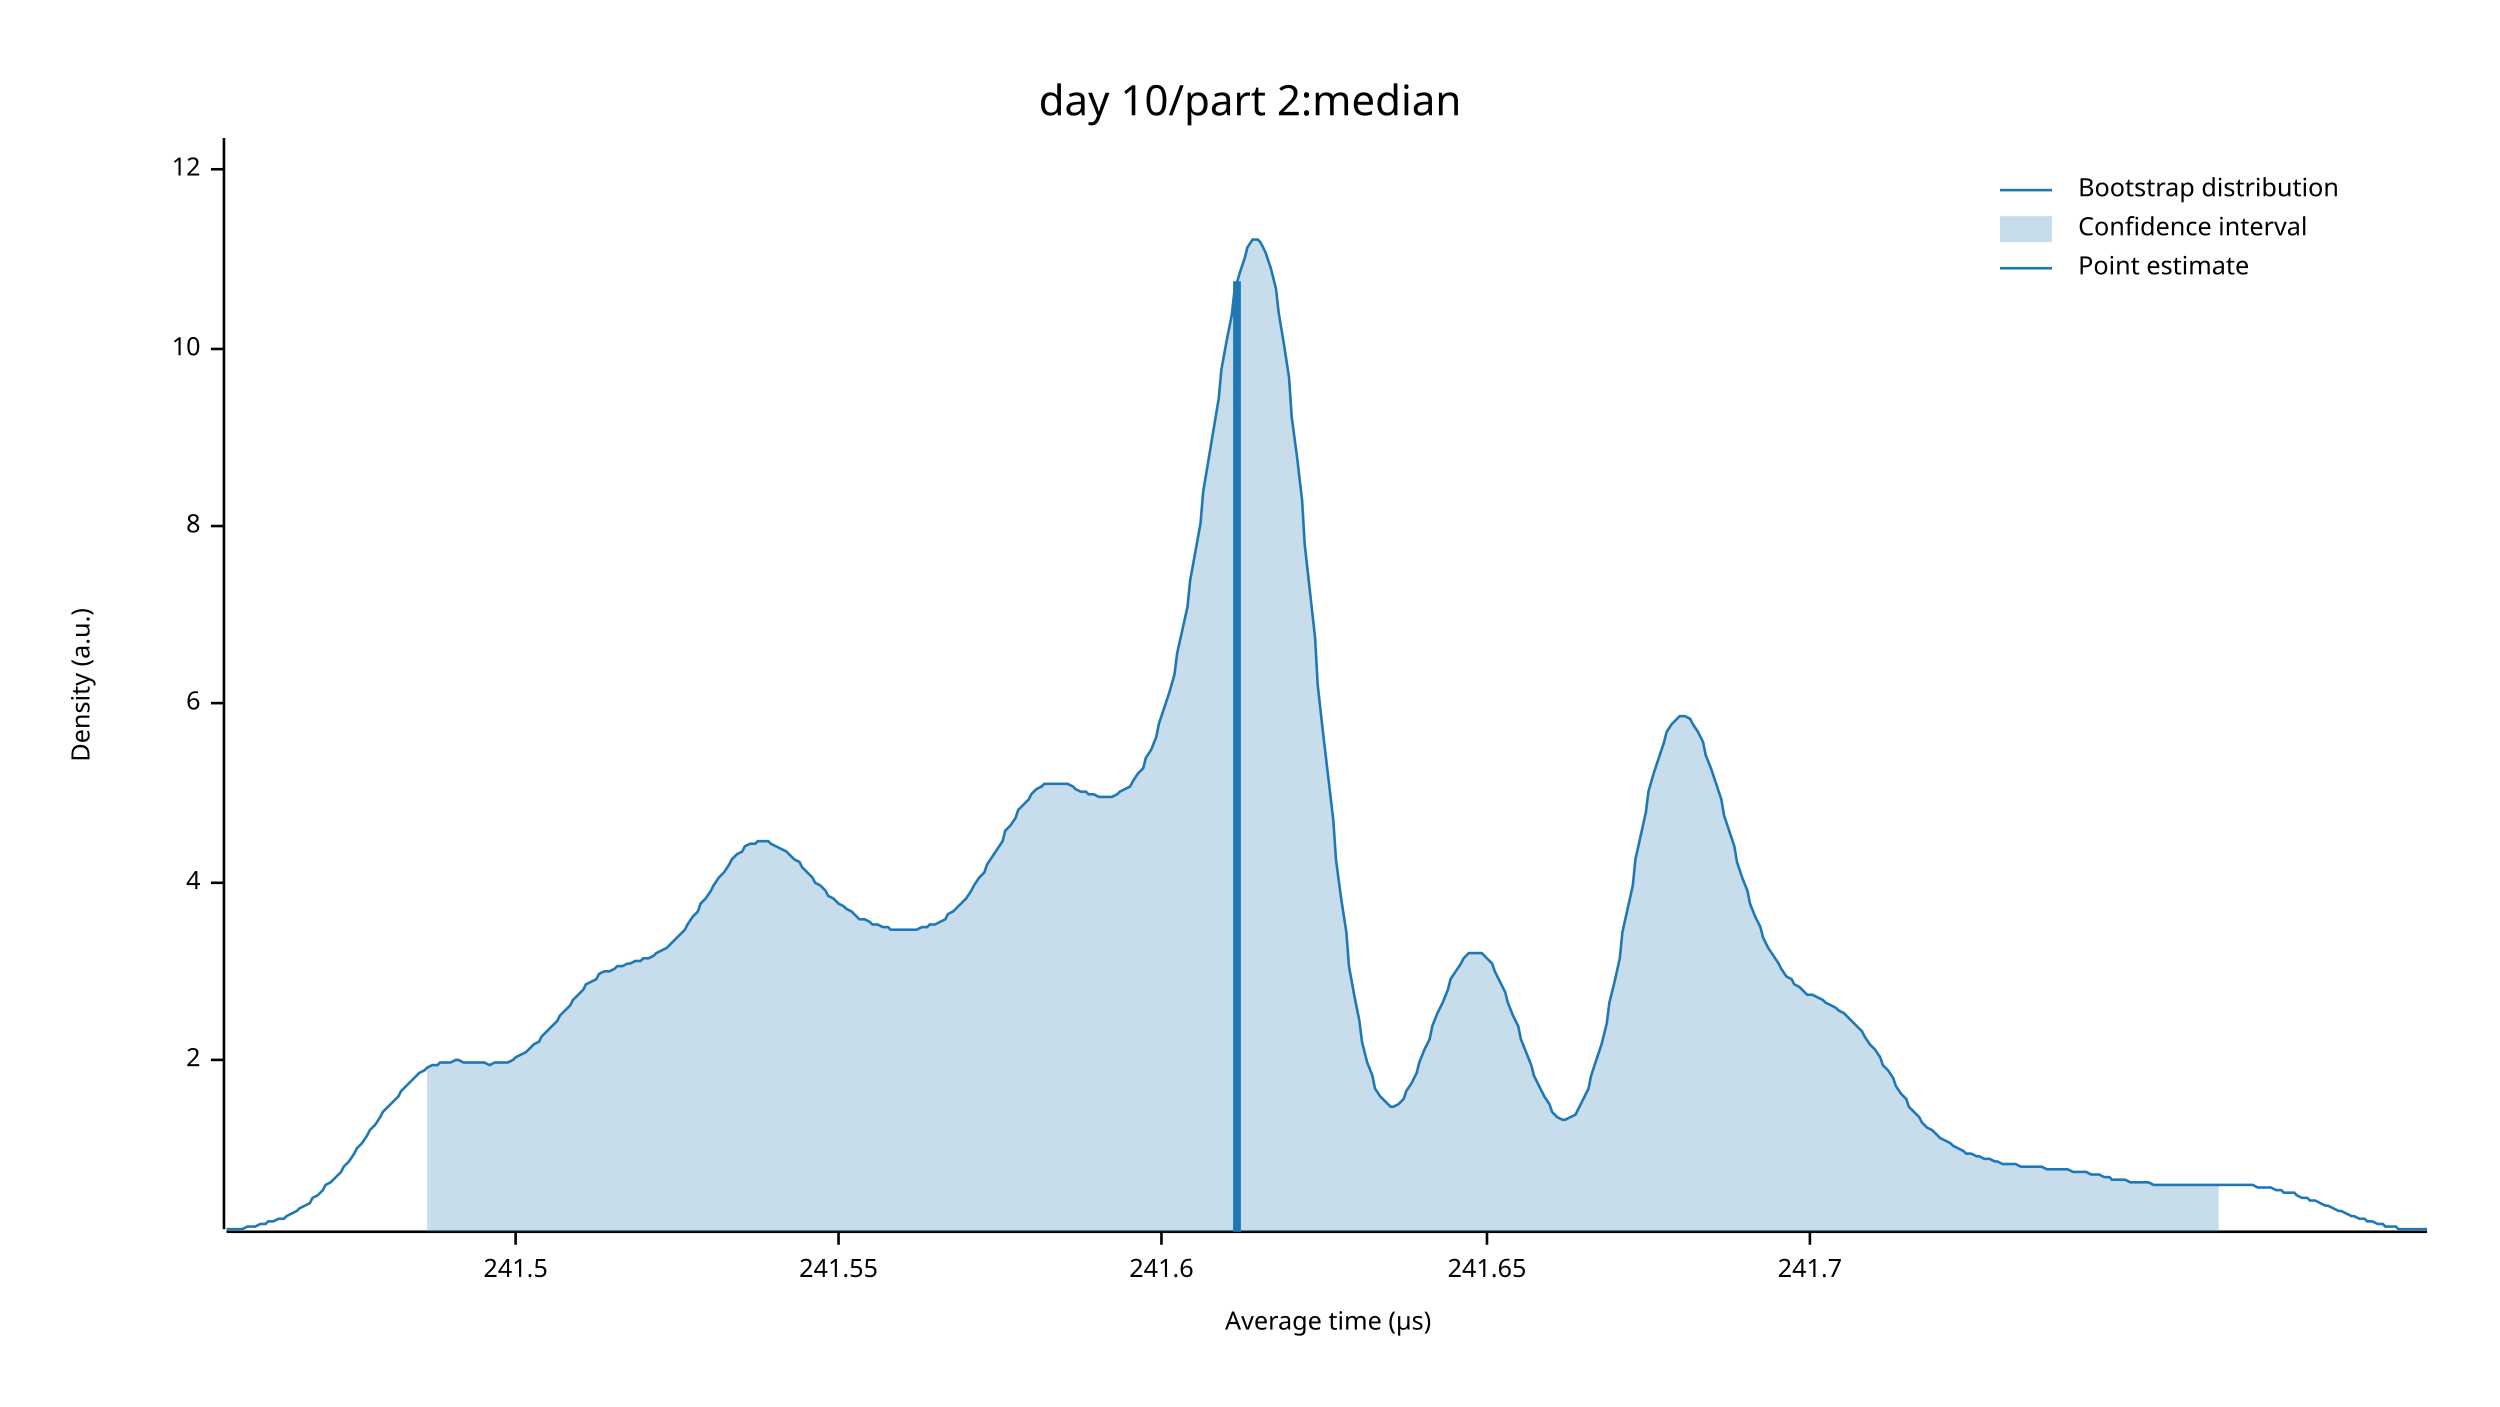
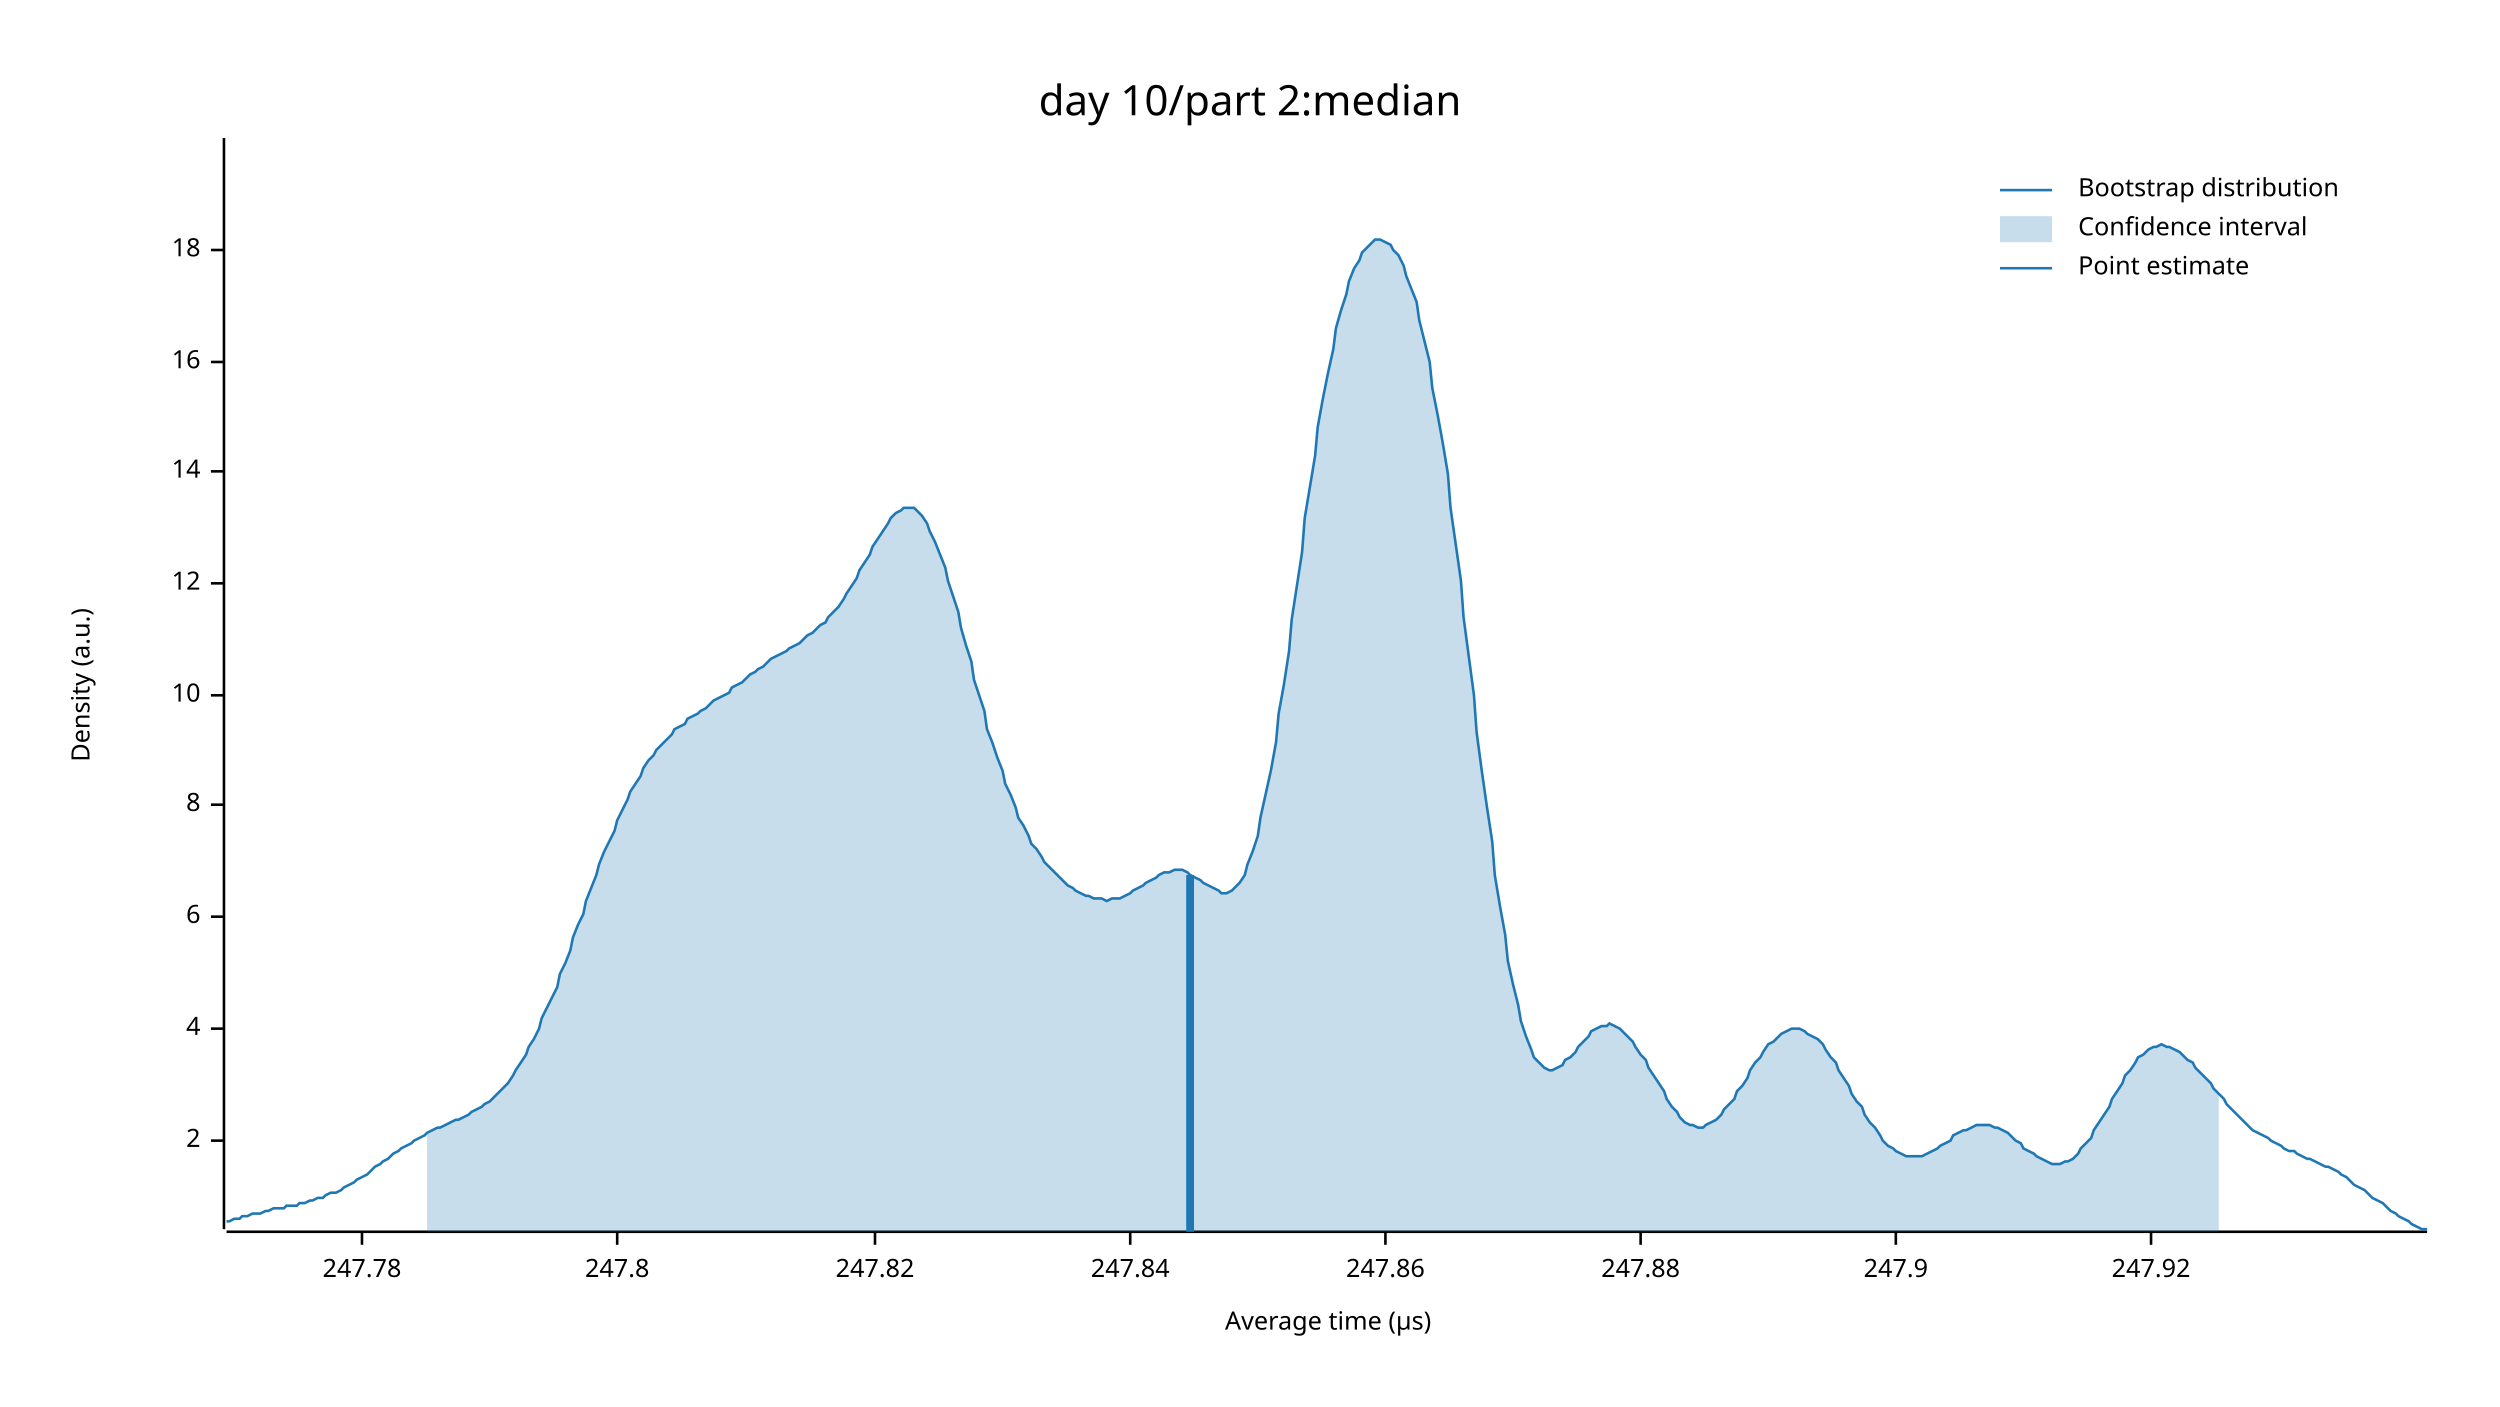
<svg xmlns="http://www.w3.org/2000/svg" width="960" height="540" viewBox="0 0 960 540">
  <text x="480" y="32" dy="0.76em" text-anchor="middle" font-family="sans-serif" font-size="16.129" opacity="1" fill="#000000">
day 10/part 2:median
</text>
  <text x="27" y="263" dy="0.76em" text-anchor="middle" font-family="sans-serif" font-size="9.677" opacity="1" fill="#000000" transform="rotate(270, 27, 263)">
Density (a.u.)
</text>
  <text x="510" y="513" dy="-0.5ex" text-anchor="middle" font-family="sans-serif" font-size="9.677" opacity="1" fill="#000000">
Average time (µs)
</text>
  <polyline fill="none" opacity="1" stroke="#000000" stroke-width="1" points="86,53 86,472 " />
-   <text x="77" y="407" dy="0.5ex" text-anchor="end" font-family="sans-serif" font-size="9.677" opacity="1" fill="#000000">
+   <text x="77" y="438" dy="0.5ex" text-anchor="end" font-family="sans-serif" font-size="9.677" opacity="1" fill="#000000">
2
</text>
-   <polyline fill="none" opacity="1" stroke="#000000" stroke-width="1" points="81,407 86,407 " />
-   <text x="77" y="339" dy="0.5ex" text-anchor="end" font-family="sans-serif" font-size="9.677" opacity="1" fill="#000000">
+   <polyline fill="none" opacity="1" stroke="#000000" stroke-width="1" points="81,438 86,438 " />
+   <text x="77" y="395" dy="0.5ex" text-anchor="end" font-family="sans-serif" font-size="9.677" opacity="1" fill="#000000">
4
</text>
-   <polyline fill="none" opacity="1" stroke="#000000" stroke-width="1" points="81,339 86,339 " />
-   <text x="77" y="270" dy="0.5ex" text-anchor="end" font-family="sans-serif" font-size="9.677" opacity="1" fill="#000000">
+   <polyline fill="none" opacity="1" stroke="#000000" stroke-width="1" points="81,395 86,395 " />
+   <text x="77" y="352" dy="0.5ex" text-anchor="end" font-family="sans-serif" font-size="9.677" opacity="1" fill="#000000">
6
</text>
-   <polyline fill="none" opacity="1" stroke="#000000" stroke-width="1" points="81,270 86,270 " />
-   <text x="77" y="202" dy="0.5ex" text-anchor="end" font-family="sans-serif" font-size="9.677" opacity="1" fill="#000000">
+   <polyline fill="none" opacity="1" stroke="#000000" stroke-width="1" points="81,352 86,352 " />
+   <text x="77" y="309" dy="0.5ex" text-anchor="end" font-family="sans-serif" font-size="9.677" opacity="1" fill="#000000">
8
</text>
-   <polyline fill="none" opacity="1" stroke="#000000" stroke-width="1" points="81,202 86,202 " />
-   <text x="77" y="134" dy="0.5ex" text-anchor="end" font-family="sans-serif" font-size="9.677" opacity="1" fill="#000000">
+   <polyline fill="none" opacity="1" stroke="#000000" stroke-width="1" points="81,309 86,309 " />
+   <text x="77" y="267" dy="0.5ex" text-anchor="end" font-family="sans-serif" font-size="9.677" opacity="1" fill="#000000">
10
</text>
-   <polyline fill="none" opacity="1" stroke="#000000" stroke-width="1" points="81,134 86,134 " />
-   <text x="77" y="65" dy="0.5ex" text-anchor="end" font-family="sans-serif" font-size="9.677" opacity="1" fill="#000000">
+   <polyline fill="none" opacity="1" stroke="#000000" stroke-width="1" points="81,267 86,267 " />
+   <text x="77" y="224" dy="0.5ex" text-anchor="end" font-family="sans-serif" font-size="9.677" opacity="1" fill="#000000">
12
</text>
-   <polyline fill="none" opacity="1" stroke="#000000" stroke-width="1" points="81,65 86,65 " />
+   <polyline fill="none" opacity="1" stroke="#000000" stroke-width="1" points="81,224 86,224 " />
+   <text x="77" y="181" dy="0.5ex" text-anchor="end" font-family="sans-serif" font-size="9.677" opacity="1" fill="#000000">
+ 14
+ </text>
+   <polyline fill="none" opacity="1" stroke="#000000" stroke-width="1" points="81,181 86,181 " />
+   <text x="77" y="139" dy="0.5ex" text-anchor="end" font-family="sans-serif" font-size="9.677" opacity="1" fill="#000000">
+ 16
+ </text>
+   <polyline fill="none" opacity="1" stroke="#000000" stroke-width="1" points="81,139 86,139 " />
+   <text x="77" y="96" dy="0.5ex" text-anchor="end" font-family="sans-serif" font-size="9.677" opacity="1" fill="#000000">
+ 18
+ </text>
+   <polyline fill="none" opacity="1" stroke="#000000" stroke-width="1" points="81,96 86,96 " />
  <polyline fill="none" opacity="1" stroke="#000000" stroke-width="1" points="87,473 932,473 " />
-   <text x="198" y="483" dy="0.76em" text-anchor="middle" font-family="sans-serif" font-size="9.677" opacity="1" fill="#000000">
- 241.5
+   <text x="139" y="483" dy="0.76em" text-anchor="middle" font-family="sans-serif" font-size="9.677" opacity="1" fill="#000000">
+ 247.78
</text>
-   <polyline fill="none" opacity="1" stroke="#000000" stroke-width="1" points="198,473 198,478 " />
-   <text x="322" y="483" dy="0.76em" text-anchor="middle" font-family="sans-serif" font-size="9.677" opacity="1" fill="#000000">
- 241.55
+   <polyline fill="none" opacity="1" stroke="#000000" stroke-width="1" points="139,473 139,478 " />
+   <text x="237" y="483" dy="0.76em" text-anchor="middle" font-family="sans-serif" font-size="9.677" opacity="1" fill="#000000">
+ 247.8
</text>
-   <polyline fill="none" opacity="1" stroke="#000000" stroke-width="1" points="322,473 322,478 " />
-   <text x="446" y="483" dy="0.76em" text-anchor="middle" font-family="sans-serif" font-size="9.677" opacity="1" fill="#000000">
- 241.6
+   <polyline fill="none" opacity="1" stroke="#000000" stroke-width="1" points="237,473 237,478 " />
+   <text x="336" y="483" dy="0.76em" text-anchor="middle" font-family="sans-serif" font-size="9.677" opacity="1" fill="#000000">
+ 247.82
</text>
-   <polyline fill="none" opacity="1" stroke="#000000" stroke-width="1" points="446,473 446,478 " />
-   <text x="571" y="483" dy="0.76em" text-anchor="middle" font-family="sans-serif" font-size="9.677" opacity="1" fill="#000000">
- 241.65
+   <polyline fill="none" opacity="1" stroke="#000000" stroke-width="1" points="336,473 336,478 " />
+   <text x="434" y="483" dy="0.76em" text-anchor="middle" font-family="sans-serif" font-size="9.677" opacity="1" fill="#000000">
+ 247.84
</text>
-   <polyline fill="none" opacity="1" stroke="#000000" stroke-width="1" points="571,473 571,478 " />
-   <text x="695" y="483" dy="0.76em" text-anchor="middle" font-family="sans-serif" font-size="9.677" opacity="1" fill="#000000">
- 241.7
+   <polyline fill="none" opacity="1" stroke="#000000" stroke-width="1" points="434,473 434,478 " />
+   <text x="532" y="483" dy="0.76em" text-anchor="middle" font-family="sans-serif" font-size="9.677" opacity="1" fill="#000000">
+ 247.86
</text>
-   <polyline fill="none" opacity="1" stroke="#000000" stroke-width="1" points="695,473 695,478 " />
-   <polyline fill="none" opacity="1" stroke="#1F78B4" stroke-width="1" points="87,472 88,472 90,472 92,472 93,472 95,471 97,471 98,471 100,470 102,470 103,469 105,469 107,468 109,468 110,467 112,466 114,465 115,464 117,463 119,462 120,460 122,459 124,457 125,455 127,454 129,452 131,450 132,448 134,446 136,443 137,441 139,439 141,436 142,434 144,432 146,429 147,427 149,425 151,423 153,421 154,419 156,417 158,415 159,414 161,412 163,411 164,410 166,409 168,409 169,408 171,408 173,408 175,407 176,407 178,408 180,408 181,408 183,408 185,408 186,408 188,409 190,408 191,408 193,408 195,408 197,407 198,406 200,405 202,404 203,403 205,401 207,400 208,398 210,396 212,394 214,392 215,390 217,388 219,386 220,384 222,382 224,380 225,378 227,377 229,376 230,374 232,373 234,373 236,372 237,371 239,371 241,370 242,370 244,369 246,369 247,368 249,368 251,367 252,366 254,365 256,364 258,362 259,361 261,359 263,357 264,355 266,352 268,350 269,347 271,345 273,342 274,340 276,337 278,335 280,332 281,330 283,328 285,327 286,325 288,324 290,324 291,323 293,323 295,323 296,324 298,325 300,326 302,327 303,328 305,330 307,331 308,333 310,335 312,337 313,339 315,340 317,342 318,344 320,345 322,347 324,348 325,349 327,350 329,352 330,353 332,353 334,354 335,355 337,355 339,356 341,356 342,357 344,357 346,357 347,357 349,357 351,357 352,357 354,356 356,356 357,355 359,355 361,354 363,353 364,351 366,350 368,348 369,347 371,345 373,342 374,340 376,337 378,335 379,332 381,329 383,326 385,323 386,319 388,317 390,314 391,311 393,309 395,307 396,305 398,303 400,302 401,301 403,301 405,301 407,301 408,301 410,301 412,302 413,303 415,304 417,304 418,305 420,305 422,306 423,306 425,306 427,306 429,305 430,304 432,303 434,302 435,300 437,297 439,295 440,291 442,288 444,283 445,278 447,272 449,266 451,259 452,251 454,242 456,233 457,223 459,212 461,201 462,189 464,177 466,165 468,153 469,142 471,131 473,121 474,112 476,105 478,99 479,95 481,92 483,92 484,93 486,97 488,103 490,111 491,120 493,132 495,145 496,160 498,175 500,192 501,209 503,227 505,245 506,263 508,281 510,298 512,315 513,330 515,345 517,358 518,371 520,382 522,392 523,400 525,408 527,413 528,418 530,421 532,423 534,425 535,425 537,424 539,422 540,419 542,416 544,412 545,408 547,403 549,399 550,394 552,389 554,385 556,380 557,376 559,373 561,370 562,368 564,366 566,366 567,366 569,366 571,368 573,370 574,373 576,377 578,381 579,385 581,390 583,394 584,399 586,404 588,409 589,413 591,417 593,421 595,424 596,427 598,429 600,430 601,430 603,429 605,428 606,426 608,422 610,418 611,413 613,407 615,401 617,393 618,385 620,377 622,368 623,358 625,349 627,340 628,330 630,321 632,312 633,304 635,297 637,291 639,285 640,281 642,278 644,276 645,275 647,275 649,276 650,278 652,281 654,285 655,290 657,295 659,301 661,307 662,313 664,319 666,325 667,331 669,337 671,342 672,347 674,352 676,356 677,360 679,364 681,367 683,370 684,372 686,375 688,376 689,378 691,379 693,381 694,382 696,382 698,383 700,384 701,385 703,386 705,387 706,388 708,389 710,391 711,392 713,394 715,396 716,398 718,401 720,403 722,406 723,409 725,411 727,414 728,417 730,420 732,422 733,425 735,427 737,429 738,431 740,433 742,434 744,436 745,437 747,438 749,439 750,440 752,441 754,442 755,443 757,443 759,444 760,444 762,445 764,445 766,446 767,446 769,447 771,447 772,447 774,447 776,448 777,448 779,448 781,448 782,448 784,448 786,449 788,449 789,449 791,449 793,449 794,449 796,450 798,450 799,450 801,450 803,451 804,451 806,451 808,452 810,452 811,453 813,453 815,453 816,453 818,454 820,454 821,454 823,454 825,454 827,455 828,455 830,455 832,455 833,455 835,455 837,455 838,455 840,455 842,455 843,455 845,455 847,455 849,455 850,455 852,455 854,455 855,455 857,455 859,455 860,455 862,455 864,455 865,455 867,456 869,456 871,456 872,456 874,457 876,457 877,458 879,458 881,458 882,459 884,460 886,460 887,461 889,461 891,462 893,463 894,463 896,464 898,465 899,465 901,466 903,467 904,467 906,468 908,468 909,469 911,469 913,470 915,470 916,471 918,471 920,471 921,472 923,472 925,472 926,472 928,472 930,472 932,472 " />
-   <polygon opacity="0.25" fill="#1F78B4" points="164,410 166,409 168,409 169,408 171,408 173,408 175,407 176,407 178,408 180,408 181,408 183,408 185,408 186,408 188,409 190,408 191,408 193,408 195,408 197,407 198,406 200,405 202,404 203,403 205,401 207,400 208,398 210,396 212,394 214,392 215,390 217,388 219,386 220,384 222,382 224,380 225,378 227,377 229,376 230,374 232,373 234,373 236,372 237,371 239,371 241,370 242,370 244,369 246,369 247,368 249,368 251,367 252,366 254,365 256,364 258,362 259,361 261,359 263,357 264,355 266,352 268,350 269,347 271,345 273,342 274,340 276,337 278,335 280,332 281,330 283,328 285,327 286,325 288,324 290,324 291,323 293,323 295,323 296,324 298,325 300,326 302,327 303,328 305,330 307,331 308,333 310,335 312,337 313,339 315,340 317,342 318,344 320,345 322,347 324,348 325,349 327,350 329,352 330,353 332,353 334,354 335,355 337,355 339,356 341,356 342,357 344,357 346,357 347,357 349,357 351,357 352,357 354,356 356,356 357,355 359,355 361,354 363,353 364,351 366,350 368,348 369,347 371,345 373,342 374,340 376,337 378,335 379,332 381,329 383,326 385,323 386,319 388,317 390,314 391,311 393,309 395,307 396,305 398,303 400,302 401,301 403,301 405,301 407,301 408,301 410,301 412,302 413,303 415,304 417,304 418,305 420,305 422,306 423,306 425,306 427,306 429,305 430,304 432,303 434,302 435,300 437,297 439,295 440,291 442,288 444,283 445,278 447,272 449,266 451,259 452,251 454,242 456,233 457,223 459,212 461,201 462,189 464,177 466,165 468,153 469,142 471,131 473,121 474,112 476,105 478,99 479,95 481,92 483,92 484,93 486,97 488,103 490,111 491,120 493,132 495,145 496,160 498,175 500,192 501,209 503,227 505,245 506,263 508,281 510,298 512,315 513,330 515,345 517,358 518,371 520,382 522,392 523,400 525,408 527,413 528,418 530,421 532,423 534,425 535,425 537,424 539,422 540,419 542,416 544,412 545,408 547,403 549,399 550,394 552,389 554,385 556,380 557,376 559,373 561,370 562,368 564,366 566,366 567,366 569,366 571,368 573,370 574,373 576,377 578,381 579,385 581,390 583,394 584,399 586,404 588,409 589,413 591,417 593,421 595,424 596,427 598,429 600,430 601,430 603,429 605,428 606,426 608,422 610,418 611,413 613,407 615,401 617,393 618,385 620,377 622,368 623,358 625,349 627,340 628,330 630,321 632,312 633,304 635,297 637,291 639,285 640,281 642,278 644,276 645,275 647,275 649,276 650,278 652,281 654,285 655,290 657,295 659,301 661,307 662,313 664,319 666,325 667,331 669,337 671,342 672,347 674,352 676,356 677,360 679,364 681,367 683,370 684,372 686,375 688,376 689,378 691,379 693,381 694,382 696,382 698,383 700,384 701,385 703,386 705,387 706,388 708,389 710,391 711,392 713,394 715,396 716,398 718,401 720,403 722,406 723,409 725,411 727,414 728,417 730,420 732,422 733,425 735,427 737,429 738,431 740,433 742,434 744,436 745,437 747,438 749,439 750,440 752,441 754,442 755,443 757,443 759,444 760,444 762,445 764,445 766,446 767,446 769,447 771,447 772,447 774,447 776,448 777,448 779,448 781,448 782,448 784,448 786,449 788,449 789,449 791,449 793,449 794,449 796,450 798,450 799,450 801,450 803,451 804,451 806,451 808,452 810,452 811,453 813,453 815,453 816,453 818,454 820,454 821,454 823,454 825,454 827,455 828,455 830,455 832,455 833,455 835,455 837,455 838,455 840,455 842,455 843,455 845,455 847,455 849,455 850,455 852,455 852,473 164,473 " />
-   <polyline fill="none" opacity="1" stroke="#1F78B4" stroke-width="3" points="475,473 475,108 " />
+   <polyline fill="none" opacity="1" stroke="#000000" stroke-width="1" points="532,473 532,478 " />
+   <text x="630" y="483" dy="0.76em" text-anchor="middle" font-family="sans-serif" font-size="9.677" opacity="1" fill="#000000">
+ 247.88
+ </text>
+   <polyline fill="none" opacity="1" stroke="#000000" stroke-width="1" points="630,473 630,478 " />
+   <text x="728" y="483" dy="0.76em" text-anchor="middle" font-family="sans-serif" font-size="9.677" opacity="1" fill="#000000">
+ 247.9
+ </text>
+   <polyline fill="none" opacity="1" stroke="#000000" stroke-width="1" points="728,473 728,478 " />
+   <text x="826" y="483" dy="0.76em" text-anchor="middle" font-family="sans-serif" font-size="9.677" opacity="1" fill="#000000">
+ 247.92
+ </text>
+   <polyline fill="none" opacity="1" stroke="#000000" stroke-width="1" points="826,473 826,478 " />
+   <polyline fill="none" opacity="1" stroke="#1F78B4" stroke-width="1" points="87,469 88,469 90,468 92,468 93,467 95,467 97,466 98,466 100,466 102,465 103,465 105,464 107,464 109,464 110,463 112,463 114,463 115,462 117,462 119,461 120,461 122,460 124,460 125,459 127,458 129,458 131,457 132,456 134,455 136,454 137,453 139,452 141,451 142,450 144,448 146,447 147,446 149,445 151,443 153,442 154,441 156,440 158,439 159,438 161,437 163,436 164,435 166,434 168,433 169,433 171,432 173,431 175,430 176,430 178,429 180,428 181,427 183,426 185,425 186,424 188,423 190,421 191,420 193,418 195,416 197,413 198,411 200,408 202,405 203,402 205,399 207,395 208,391 210,387 212,383 214,379 215,374 217,370 219,365 220,360 222,355 224,351 225,346 227,341 229,336 230,332 232,327 234,323 236,319 237,315 239,311 241,307 242,304 244,301 246,298 247,295 249,292 251,290 252,288 254,286 256,284 258,282 259,280 261,279 263,278 264,276 266,275 268,274 269,273 271,272 273,270 274,269 276,268 278,267 280,266 281,264 283,263 285,262 286,261 288,259 290,258 291,257 293,256 295,254 296,253 298,252 300,251 302,250 303,249 305,248 307,247 308,246 310,244 312,243 313,242 315,240 317,239 318,237 320,235 322,233 324,230 325,228 327,225 329,222 330,219 332,216 334,213 335,210 337,207 339,204 341,201 342,199 344,197 346,196 347,195 349,195 351,195 352,196 354,198 356,201 357,204 359,208 361,213 363,218 364,223 366,229 368,235 369,241 371,248 373,254 374,261 376,267 378,273 379,280 381,285 383,291 385,296 386,301 388,305 390,310 391,314 393,317 395,321 396,324 398,326 400,329 401,331 403,333 405,335 407,337 408,338 410,340 412,341 413,342 415,343 417,344 418,344 420,345 422,345 423,345 425,346 427,345 429,345 430,345 432,344 434,343 435,342 437,341 439,340 440,339 442,338 444,337 445,336 447,335 449,335 451,334 452,334 454,334 456,335 457,336 459,337 461,338 462,339 464,340 466,341 468,342 469,343 471,343 473,342 474,341 476,339 478,336 479,332 481,327 483,321 484,314 486,305 488,296 490,285 491,274 493,263 495,250 496,238 498,225 500,212 501,199 503,187 505,175 506,164 508,153 510,143 512,134 513,126 515,119 517,113 518,108 520,103 522,100 523,97 525,95 527,93 528,92 530,92 532,93 534,94 535,96 537,98 539,102 540,106 542,111 544,116 545,123 547,131 549,139 550,149 552,159 554,170 556,182 557,195 559,209 561,223 562,237 564,252 566,267 567,281 569,296 571,310 573,323 574,336 576,348 578,359 579,369 581,378 583,386 584,392 586,398 588,403 589,406 591,408 593,410 595,411 596,411 598,410 600,409 601,407 603,406 605,404 606,402 608,400 610,398 611,396 613,395 615,394 617,394 618,393 620,394 622,395 623,396 625,398 627,400 628,402 630,405 632,407 633,410 635,413 637,416 639,419 640,422 642,425 644,427 645,429 647,431 649,432 650,432 652,433 654,433 655,432 657,431 659,430 661,428 662,426 664,424 666,422 667,419 669,417 671,414 672,411 674,408 676,406 677,404 679,401 681,400 683,398 684,397 686,396 688,395 689,395 691,395 693,396 694,397 696,398 698,399 700,401 701,403 703,406 705,408 706,411 708,414 710,417 711,420 713,423 715,425 716,428 718,431 720,433 722,436 723,438 725,440 727,441 728,442 730,443 732,444 733,444 735,444 737,444 738,444 740,443 742,442 744,441 745,440 747,439 749,438 750,436 752,435 754,434 755,434 757,433 759,432 760,432 762,432 764,432 766,433 767,433 769,434 771,435 772,436 774,438 776,439 777,441 779,442 781,443 782,444 784,445 786,446 788,447 789,447 791,447 793,446 794,446 796,445 798,443 799,441 801,439 803,437 804,434 806,431 808,428 810,425 811,422 813,419 815,416 816,413 818,411 820,408 821,406 823,405 825,403 827,402 828,402 830,401 832,402 833,402 835,403 837,404 838,405 840,407 842,408 843,410 845,412 847,414 849,416 850,418 852,420 854,422 855,424 857,426 859,428 860,429 862,431 864,433 865,434 867,435 869,436 871,437 872,438 874,439 876,440 877,441 879,442 881,442 882,443 884,444 886,445 887,445 889,446 891,447 893,448 894,448 896,449 898,450 899,451 901,452 903,454 904,455 906,456 908,457 909,458 911,460 913,461 915,462 916,463 918,465 920,466 921,467 923,468 925,469 926,470 928,471 930,472 932,472 " />
+   <polygon opacity="0.25" fill="#1F78B4" points="164,435 166,434 168,433 169,433 171,432 173,431 175,430 176,430 178,429 180,428 181,427 183,426 185,425 186,424 188,423 190,421 191,420 193,418 195,416 197,413 198,411 200,408 202,405 203,402 205,399 207,395 208,391 210,387 212,383 214,379 215,374 217,370 219,365 220,360 222,355 224,351 225,346 227,341 229,336 230,332 232,327 234,323 236,319 237,315 239,311 241,307 242,304 244,301 246,298 247,295 249,292 251,290 252,288 254,286 256,284 258,282 259,280 261,279 263,278 264,276 266,275 268,274 269,273 271,272 273,270 274,269 276,268 278,267 280,266 281,264 283,263 285,262 286,261 288,259 290,258 291,257 293,256 295,254 296,253 298,252 300,251 302,250 303,249 305,248 307,247 308,246 310,244 312,243 313,242 315,240 317,239 318,237 320,235 322,233 324,230 325,228 327,225 329,222 330,219 332,216 334,213 335,210 337,207 339,204 341,201 342,199 344,197 346,196 347,195 349,195 351,195 352,196 354,198 356,201 357,204 359,208 361,213 363,218 364,223 366,229 368,235 369,241 371,248 373,254 374,261 376,267 378,273 379,280 381,285 383,291 385,296 386,301 388,305 390,310 391,314 393,317 395,321 396,324 398,326 400,329 401,331 403,333 405,335 407,337 408,338 410,340 412,341 413,342 415,343 417,344 418,344 420,345 422,345 423,345 425,346 427,345 429,345 430,345 432,344 434,343 435,342 437,341 439,340 440,339 442,338 444,337 445,336 447,335 449,335 451,334 452,334 454,334 456,335 457,336 459,337 461,338 462,339 464,340 466,341 468,342 469,343 471,343 473,342 474,341 476,339 478,336 479,332 481,327 483,321 484,314 486,305 488,296 490,285 491,274 493,263 495,250 496,238 498,225 500,212 501,199 503,187 505,175 506,164 508,153 510,143 512,134 513,126 515,119 517,113 518,108 520,103 522,100 523,97 525,95 527,93 528,92 530,92 532,93 534,94 535,96 537,98 539,102 540,106 542,111 544,116 545,123 547,131 549,139 550,149 552,159 554,170 556,182 557,195 559,209 561,223 562,237 564,252 566,267 567,281 569,296 571,310 573,323 574,336 576,348 578,359 579,369 581,378 583,386 584,392 586,398 588,403 589,406 591,408 593,410 595,411 596,411 598,410 600,409 601,407 603,406 605,404 606,402 608,400 610,398 611,396 613,395 615,394 617,394 618,393 620,394 622,395 623,396 625,398 627,400 628,402 630,405 632,407 633,410 635,413 637,416 639,419 640,422 642,425 644,427 645,429 647,431 649,432 650,432 652,433 654,433 655,432 657,431 659,430 661,428 662,426 664,424 666,422 667,419 669,417 671,414 672,411 674,408 676,406 677,404 679,401 681,400 683,398 684,397 686,396 688,395 689,395 691,395 693,396 694,397 696,398 698,399 700,401 701,403 703,406 705,408 706,411 708,414 710,417 711,420 713,423 715,425 716,428 718,431 720,433 722,436 723,438 725,440 727,441 728,442 730,443 732,444 733,444 735,444 737,444 738,444 740,443 742,442 744,441 745,440 747,439 749,438 750,436 752,435 754,434 755,434 757,433 759,432 760,432 762,432 764,432 766,433 767,433 769,434 771,435 772,436 774,438 776,439 777,441 779,442 781,443 782,444 784,445 786,446 788,447 789,447 791,447 793,446 794,446 796,445 798,443 799,441 801,439 803,437 804,434 806,431 808,428 810,425 811,422 813,419 815,416 816,413 818,411 820,408 821,406 823,405 825,403 827,402 828,402 830,401 832,402 833,402 835,403 837,404 838,405 840,407 842,408 843,410 845,412 847,414 849,416 850,418 852,420 852,473 164,473 " />
+   <polyline fill="none" opacity="1" stroke="#1F78B4" stroke-width="3" points="457,473 457,336 " />
  <text x="798" y="68" dy="0.76em" text-anchor="start" font-family="sans-serif" font-size="9.677" opacity="1" fill="#000000">
Bootstrap distribution
</text>
  <text x="798" y="83" dy="0.76em" text-anchor="start" font-family="sans-serif" font-size="9.677" opacity="1" fill="#000000">
Confidence interval
</text>
  <text x="798" y="98" dy="0.76em" text-anchor="start" font-family="sans-serif" font-size="9.677" opacity="1" fill="#000000">
Point estimate
</text>
  <polyline fill="none" opacity="1" stroke="#1F78B4" stroke-width="1" points="768,73 788,73 " />
  <rect x="768" y="83" width="20" height="10" opacity="0.25" fill="#1F78B4" stroke="none" />
  <polyline fill="none" opacity="1" stroke="#1F78B4" stroke-width="1" points="768,103 788,103 " />
</svg>
